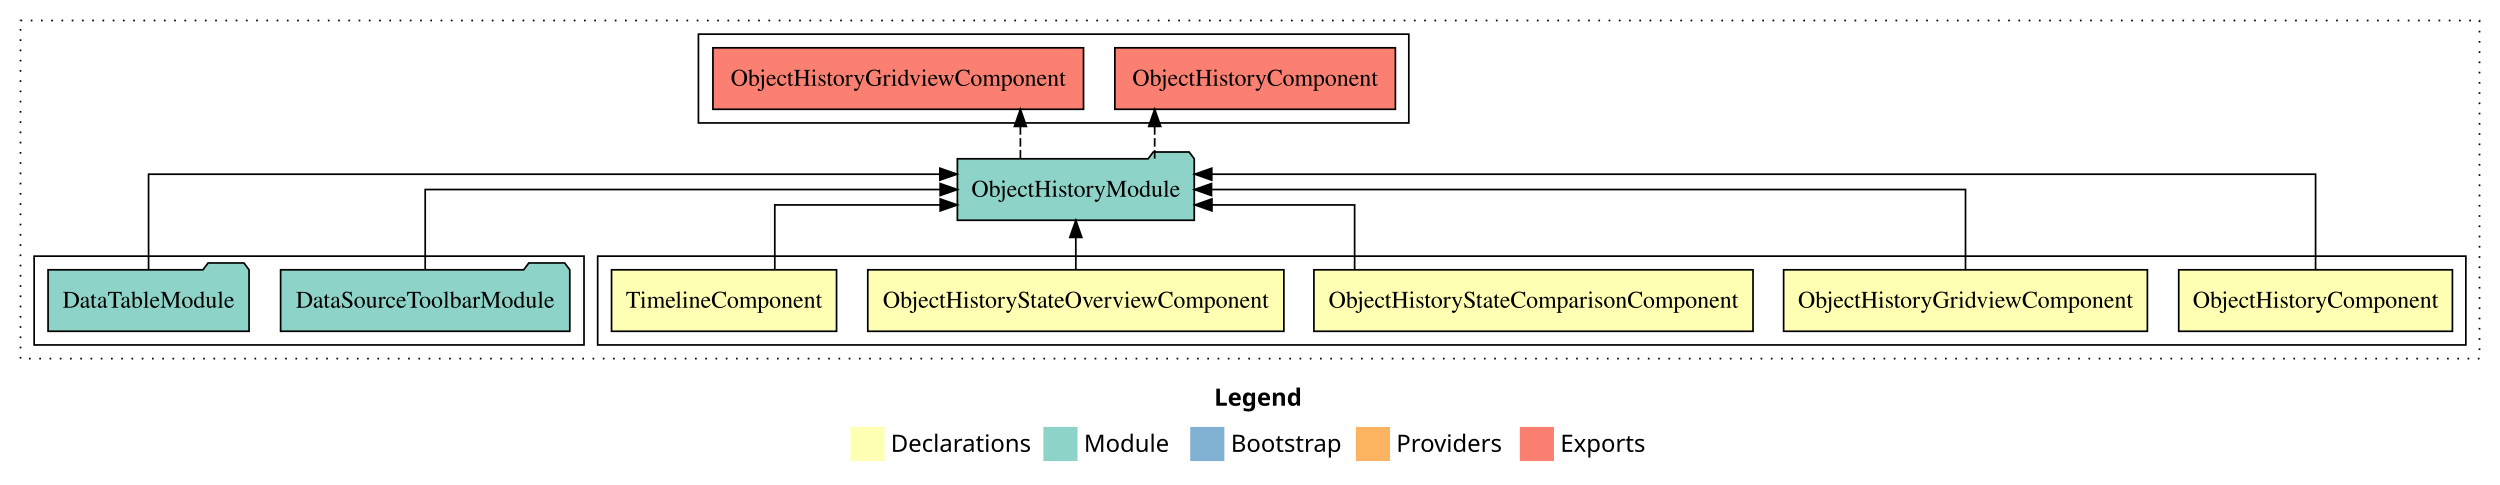
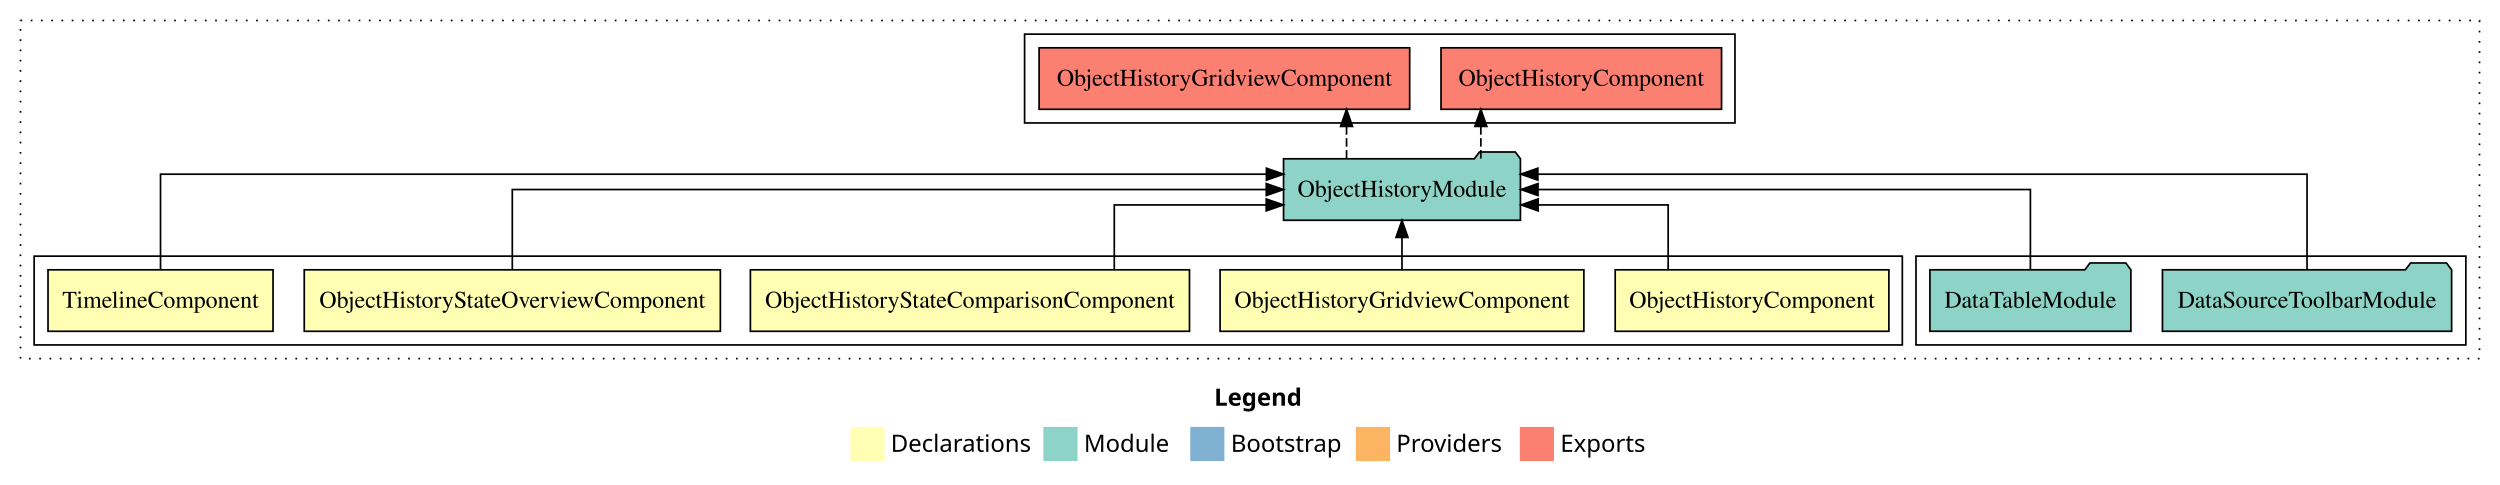
<svg xmlns="http://www.w3.org/2000/svg" width="1464pt" height="284pt" viewBox="0.00 0.00 1464.00 284.00">
  <g id="graph0" class="graph" transform="scale(1 1) rotate(0) translate(4 280)">
    <polygon fill="white" stroke="transparent" points="-4,4 -4,-280 1460,-280 1460,4 -4,4" />
    <text text-anchor="start" x="707.01" y="-42.4" font-family="Times-12" font-weight="bold" font-size="14.00">Legend</text>
    <polygon fill="#ffffb3" stroke="transparent" points="494,-10 494,-30 514,-30 514,-10 494,-10" />
    <text text-anchor="start" x="517.63" y="-15.4" font-family="Times-12" font-size="14.00">  Declarations</text>
    <polygon fill="#8dd3c7" stroke="transparent" points="607,-10 607,-30 627,-30 627,-10 607,-10" />
    <text text-anchor="start" x="630.73" y="-15.4" font-family="Times-12" font-size="14.00">  Module</text>
    <polygon fill="#80b1d3" stroke="transparent" points="693,-10 693,-30 713,-30 713,-10 693,-10" />
    <text text-anchor="start" x="716.78" y="-15.4" font-family="Times-12" font-size="14.00">  Bootstrap</text>
    <polygon fill="#fdb462" stroke="transparent" points="790,-10 790,-30 810,-30 810,-10 790,-10" />
    <text text-anchor="start" x="813.67" y="-15.4" font-family="Times-12" font-size="14.00">  Providers</text>
    <polygon fill="#fb8072" stroke="transparent" points="886,-10 886,-30 906,-30 906,-10 886,-10" />
    <text text-anchor="start" x="909.73" y="-15.4" font-family="Times-12" font-size="14.00">  Exports</text>
    <g id="clust1" class="cluster">
      <polygon fill="none" stroke="black" stroke-dasharray="1,5" points="8,-70 8,-268 1448,-268 1448,-70 8,-70" />
    </g>
+     <g id="clust8" class="cluster">
+       <polygon fill="none" stroke="black" points="1118,-78 1118,-130 1440,-130 1440,-78 1118,-78" />
+     </g>
    <g id="clust9" class="cluster">
-       <polygon fill="none" stroke="black" points="405,-208 405,-260 821,-260 821,-208 405,-208" />
+       <polygon fill="none" stroke="black" points="596,-208 596,-260 1012,-260 1012,-208 596,-208" />
    </g>
    <g id="clust2" class="cluster">
-       <polygon fill="none" stroke="black" points="346,-78 346,-130 1440,-130 1440,-78 346,-78" />
-     </g>
-     <g id="clust8" class="cluster">
-       <polygon fill="none" stroke="black" points="16,-78 16,-130 338,-130 338,-78 16,-78" />
+       <polygon fill="none" stroke="black" points="16,-78 16,-130 1110,-130 1110,-78 16,-78" />
    </g>
    <g id="node1" class="node">
-       <polygon fill="#ffffb3" stroke="black" points="1432.14,-122 1271.86,-122 1271.86,-86 1432.14,-86 1432.14,-122" />
-       <text text-anchor="middle" x="1352" y="-99.8" font-family="Times,serif" font-size="14.00">ObjectHistoryComponent</text>
+       <polygon fill="#ffffb3" stroke="black" points="1102.14,-122 941.86,-122 941.86,-86 1102.14,-86 1102.14,-122" />
+       <text text-anchor="middle" x="1022" y="-99.8" font-family="Times,serif" font-size="14.00">ObjectHistoryComponent</text>
    </g>
    <g id="node6" class="node">
-       <polygon fill="#8dd3c7" stroke="black" points="695.36,-187 692.36,-191 671.36,-191 668.36,-187 556.64,-187 556.64,-151 695.36,-151 695.36,-187" />
-       <text text-anchor="middle" x="626" y="-164.8" font-family="Times,serif" font-size="14.00">ObjectHistoryModule</text>
+       <polygon fill="#8dd3c7" stroke="black" points="886.36,-187 883.36,-191 862.36,-191 859.36,-187 747.64,-187 747.64,-151 886.36,-151 886.36,-187" />
+       <text text-anchor="middle" x="817" y="-164.8" font-family="Times,serif" font-size="14.00">ObjectHistoryModule</text>
    </g>
    <g id="edge1" class="edge">
-       <path fill="none" stroke="black" d="M1352,-122.29C1352,-144.21 1352,-178 1352,-178 1352,-178 705.61,-178 705.61,-178" />
-       <polygon fill="black" stroke="black" points="705.61,-174.5 695.61,-178 705.61,-181.5 705.61,-174.5" />
+       <path fill="none" stroke="black" d="M972.88,-122.03C972.88,-138.4 972.88,-160 972.88,-160 972.88,-160 896.73,-160 896.73,-160" />
+       <polygon fill="black" stroke="black" points="896.73,-156.5 886.73,-160 896.73,-163.5 896.73,-156.5" />
    </g>
    <g id="node2" class="node">
-       <polygon fill="#ffffb3" stroke="black" points="1253.51,-122 1040.49,-122 1040.49,-86 1253.51,-86 1253.51,-122" />
-       <text text-anchor="middle" x="1147" y="-99.8" font-family="Times,serif" font-size="14.00">ObjectHistoryGridviewComponent</text>
+       <polygon fill="#ffffb3" stroke="black" points="923.51,-122 710.49,-122 710.49,-86 923.51,-86 923.51,-122" />
+       <text text-anchor="middle" x="817" y="-99.8" font-family="Times,serif" font-size="14.00">ObjectHistoryGridviewComponent</text>
    </g>
    <g id="edge2" class="edge">
-       <path fill="none" stroke="black" d="M1147,-122.11C1147,-141.34 1147,-169 1147,-169 1147,-169 705.45,-169 705.45,-169" />
-       <polygon fill="black" stroke="black" points="705.45,-165.5 695.45,-169 705.45,-172.5 705.45,-165.5" />
+       <path fill="none" stroke="black" d="M817,-122.11C817,-122.11 817,-140.99 817,-140.99" />
+       <polygon fill="black" stroke="black" points="813.5,-140.99 817,-150.99 820.5,-140.99 813.5,-140.99" />
    </g>
    <g id="node3" class="node">
-       <polygon fill="#ffffb3" stroke="black" points="1022.57,-122 765.43,-122 765.43,-86 1022.57,-86 1022.57,-122" />
-       <text text-anchor="middle" x="894" y="-99.8" font-family="Times,serif" font-size="14.00">ObjectHistoryStateComparisonComponent</text>
+       <polygon fill="#ffffb3" stroke="black" points="692.57,-122 435.43,-122 435.43,-86 692.57,-86 692.57,-122" />
+       <text text-anchor="middle" x="564" y="-99.8" font-family="Times,serif" font-size="14.00">ObjectHistoryStateComparisonComponent</text>
    </g>
    <g id="edge3" class="edge">
-       <path fill="none" stroke="black" d="M789.27,-122.03C789.27,-138.4 789.27,-160 789.27,-160 789.27,-160 705.71,-160 705.71,-160" />
-       <polygon fill="black" stroke="black" points="705.71,-156.5 695.71,-160 705.71,-163.5 705.71,-156.5" />
+       <path fill="none" stroke="black" d="M648.52,-122.03C648.52,-138.4 648.52,-160 648.52,-160 648.52,-160 737.5,-160 737.5,-160" />
+       <polygon fill="black" stroke="black" points="737.5,-163.5 747.5,-160 737.5,-156.5 737.5,-163.5" />
    </g>
    <g id="node4" class="node">
-       <polygon fill="#ffffb3" stroke="black" points="747.83,-122 504.17,-122 504.17,-86 747.83,-86 747.83,-122" />
-       <text text-anchor="middle" x="626" y="-99.8" font-family="Times,serif" font-size="14.00">ObjectHistoryStateOverviewComponent</text>
+       <polygon fill="#ffffb3" stroke="black" points="417.83,-122 174.17,-122 174.17,-86 417.83,-86 417.83,-122" />
+       <text text-anchor="middle" x="296" y="-99.8" font-family="Times,serif" font-size="14.00">ObjectHistoryStateOverviewComponent</text>
    </g>
    <g id="edge4" class="edge">
-       <path fill="none" stroke="black" d="M626,-122.11C626,-122.11 626,-140.99 626,-140.99" />
-       <polygon fill="black" stroke="black" points="622.5,-140.99 626,-150.99 629.5,-140.99 622.5,-140.99" />
+       <path fill="none" stroke="black" d="M296,-122.11C296,-141.34 296,-169 296,-169 296,-169 737.55,-169 737.55,-169" />
+       <polygon fill="black" stroke="black" points="737.55,-172.5 747.55,-169 737.55,-165.5 737.55,-172.5" />
    </g>
    <g id="node5" class="node">
-       <polygon fill="#ffffb3" stroke="black" points="485.88,-122 354.12,-122 354.12,-86 485.88,-86 485.88,-122" />
-       <text text-anchor="middle" x="420" y="-99.8" font-family="Times,serif" font-size="14.00">TimelineComponent</text>
+       <polygon fill="#ffffb3" stroke="black" points="155.88,-122 24.12,-122 24.12,-86 155.88,-86 155.88,-122" />
+       <text text-anchor="middle" x="90" y="-99.8" font-family="Times,serif" font-size="14.00">TimelineComponent</text>
    </g>
    <g id="edge5" class="edge">
-       <path fill="none" stroke="black" d="M449.72,-122.03C449.72,-138.4 449.72,-160 449.72,-160 449.72,-160 546.58,-160 546.58,-160" />
-       <polygon fill="black" stroke="black" points="546.58,-163.5 556.58,-160 546.58,-156.5 546.58,-163.5" />
+       <path fill="none" stroke="black" d="M90,-122.29C90,-144.21 90,-178 90,-178 90,-178 737.62,-178 737.62,-178" />
+       <polygon fill="black" stroke="black" points="737.62,-181.5 747.62,-178 737.62,-174.5 737.62,-181.5" />
    </g>
    <g id="node9" class="node">
-       <polygon fill="#fb8072" stroke="black" points="813.14,-252 648.86,-252 648.86,-216 813.14,-216 813.14,-252" />
-       <text text-anchor="middle" x="731" y="-229.8" font-family="Times,serif" font-size="14.00">ObjectHistoryComponent </text>
+       <polygon fill="#fb8072" stroke="black" points="1004.14,-252 839.86,-252 839.86,-216 1004.14,-216 1004.14,-252" />
+       <text text-anchor="middle" x="922" y="-229.8" font-family="Times,serif" font-size="14.00">ObjectHistoryComponent </text>
    </g>
    <g id="edge8" class="edge">
-       <path fill="none" stroke="black" stroke-dasharray="5,2" d="M672.18,-187.11C672.18,-187.11 672.18,-205.99 672.18,-205.99" />
-       <polygon fill="black" stroke="black" points="668.68,-205.99 672.18,-215.99 675.68,-205.99 668.68,-205.99" />
+       <path fill="none" stroke="black" stroke-dasharray="5,2" d="M863.18,-187.11C863.18,-187.11 863.18,-205.99 863.18,-205.99" />
+       <polygon fill="black" stroke="black" points="859.68,-205.99 863.18,-215.99 866.68,-205.99 859.68,-205.99" />
    </g>
    <g id="node10" class="node">
-       <polygon fill="#fb8072" stroke="black" points="630.51,-252 413.49,-252 413.49,-216 630.51,-216 630.51,-252" />
-       <text text-anchor="middle" x="522" y="-229.8" font-family="Times,serif" font-size="14.00">ObjectHistoryGridviewComponent </text>
+       <polygon fill="#fb8072" stroke="black" points="821.51,-252 604.49,-252 604.49,-216 821.51,-216 821.51,-252" />
+       <text text-anchor="middle" x="713" y="-229.8" font-family="Times,serif" font-size="14.00">ObjectHistoryGridviewComponent </text>
    </g>
    <g id="edge9" class="edge">
-       <path fill="none" stroke="black" stroke-dasharray="5,2" d="M593.54,-187.11C593.54,-187.11 593.54,-205.99 593.54,-205.99" />
-       <polygon fill="black" stroke="black" points="590.04,-205.99 593.54,-215.99 597.04,-205.99 590.04,-205.99" />
+       <path fill="none" stroke="black" stroke-dasharray="5,2" d="M784.54,-187.11C784.54,-187.11 784.54,-205.99 784.54,-205.99" />
+       <polygon fill="black" stroke="black" points="781.04,-205.99 784.54,-215.99 788.04,-205.99 781.04,-205.99" />
    </g>
    <g id="node7" class="node">
-       <polygon fill="#8dd3c7" stroke="black" points="329.67,-122 326.67,-126 305.67,-126 302.67,-122 160.33,-122 160.33,-86 329.67,-86 329.67,-122" />
-       <text text-anchor="middle" x="245" y="-99.8" font-family="Times,serif" font-size="14.00">DataSourceToolbarModule</text>
+       <polygon fill="#8dd3c7" stroke="black" points="1431.67,-122 1428.67,-126 1407.67,-126 1404.67,-122 1262.33,-122 1262.33,-86 1431.67,-86 1431.67,-122" />
+       <text text-anchor="middle" x="1347" y="-99.8" font-family="Times,serif" font-size="14.00">DataSourceToolbarModule</text>
    </g>
    <g id="edge6" class="edge">
-       <path fill="none" stroke="black" d="M245,-122.11C245,-141.34 245,-169 245,-169 245,-169 546.56,-169 546.56,-169" />
-       <polygon fill="black" stroke="black" points="546.56,-172.5 556.56,-169 546.56,-165.5 546.56,-172.5" />
+       <path fill="none" stroke="black" d="M1347,-122.29C1347,-144.21 1347,-178 1347,-178 1347,-178 896.56,-178 896.56,-178" />
+       <polygon fill="black" stroke="black" points="896.56,-174.5 886.56,-178 896.56,-181.5 896.56,-174.5" />
    </g>
    <g id="node8" class="node">
-       <polygon fill="#8dd3c7" stroke="black" points="141.85,-122 138.85,-126 117.85,-126 114.85,-122 24.15,-122 24.15,-86 141.85,-86 141.85,-122" />
-       <text text-anchor="middle" x="83" y="-99.8" font-family="Times,serif" font-size="14.00">DataTableModule</text>
+       <polygon fill="#8dd3c7" stroke="black" points="1243.85,-122 1240.85,-126 1219.85,-126 1216.85,-122 1126.15,-122 1126.15,-86 1243.85,-86 1243.85,-122" />
+       <text text-anchor="middle" x="1185" y="-99.8" font-family="Times,serif" font-size="14.00">DataTableModule</text>
    </g>
    <g id="edge7" class="edge">
-       <path fill="none" stroke="black" d="M83,-122.29C83,-144.21 83,-178 83,-178 83,-178 546.4,-178 546.4,-178" />
-       <polygon fill="black" stroke="black" points="546.4,-181.5 556.4,-178 546.4,-174.5 546.4,-181.5" />
+       <path fill="none" stroke="black" d="M1185,-122.11C1185,-141.34 1185,-169 1185,-169 1185,-169 896.65,-169 896.65,-169" />
+       <polygon fill="black" stroke="black" points="896.65,-165.5 886.65,-169 896.65,-172.5 896.65,-165.5" />
    </g>
  </g>
</svg>
